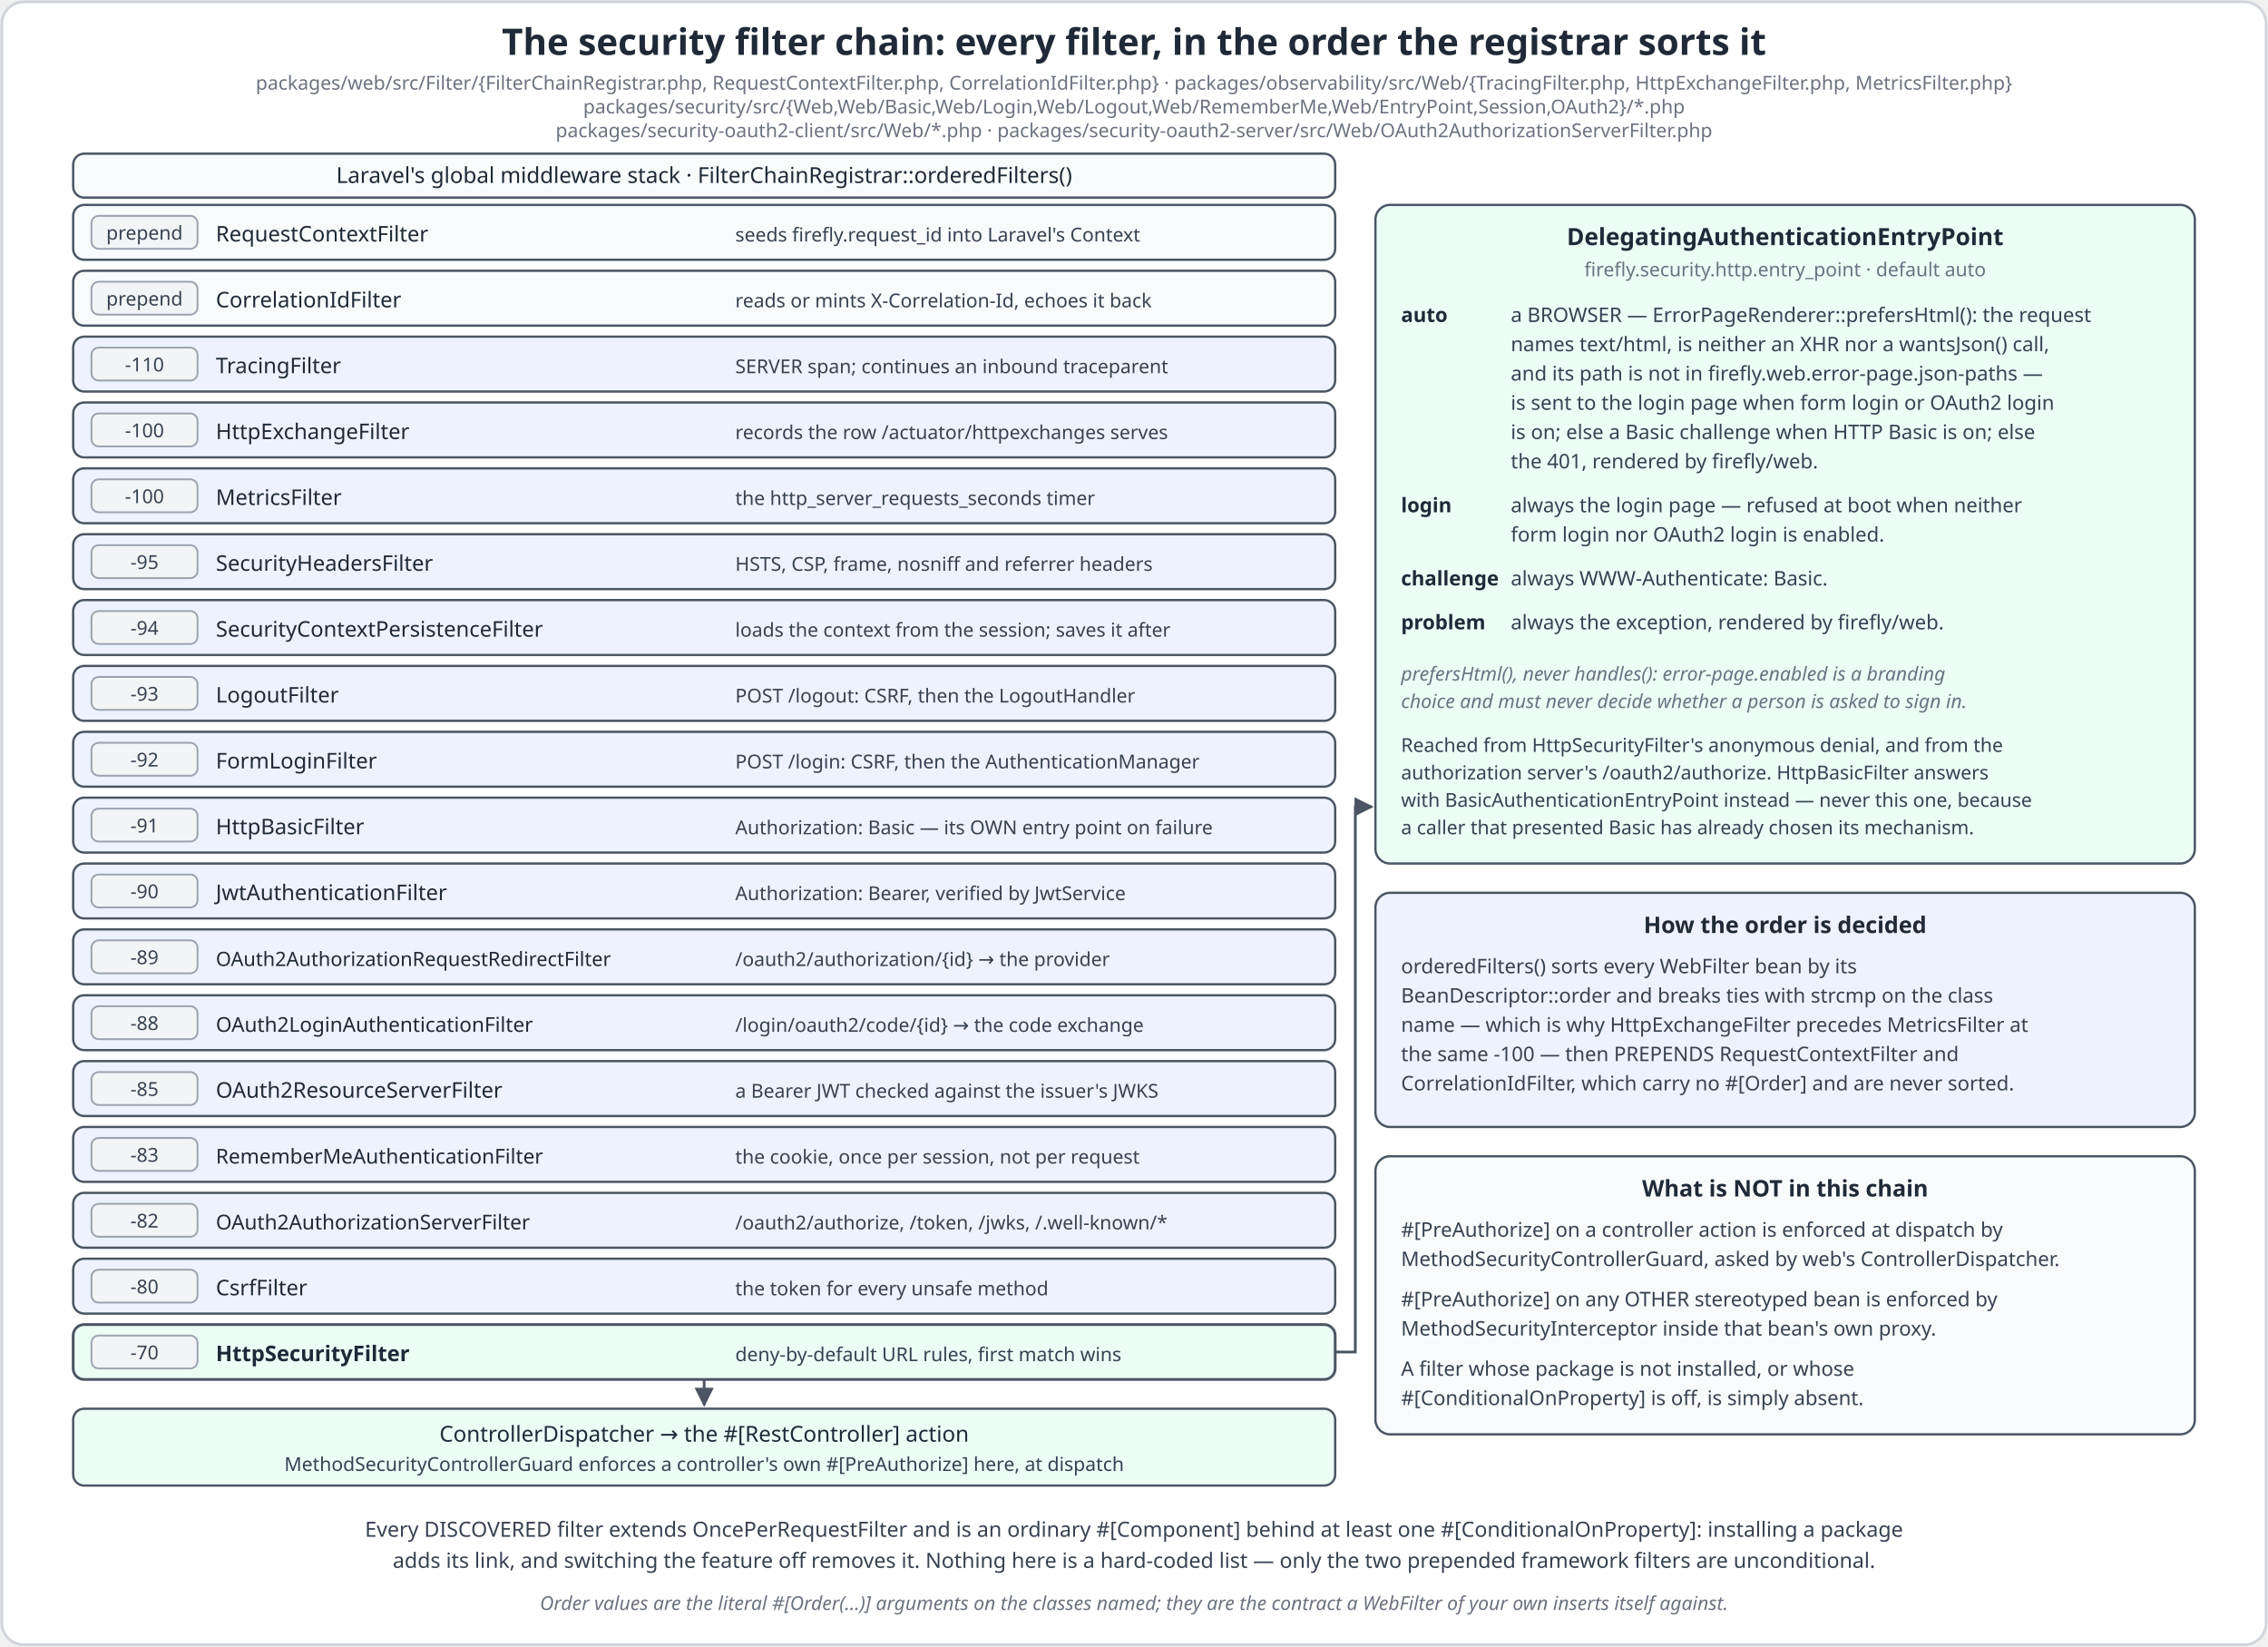
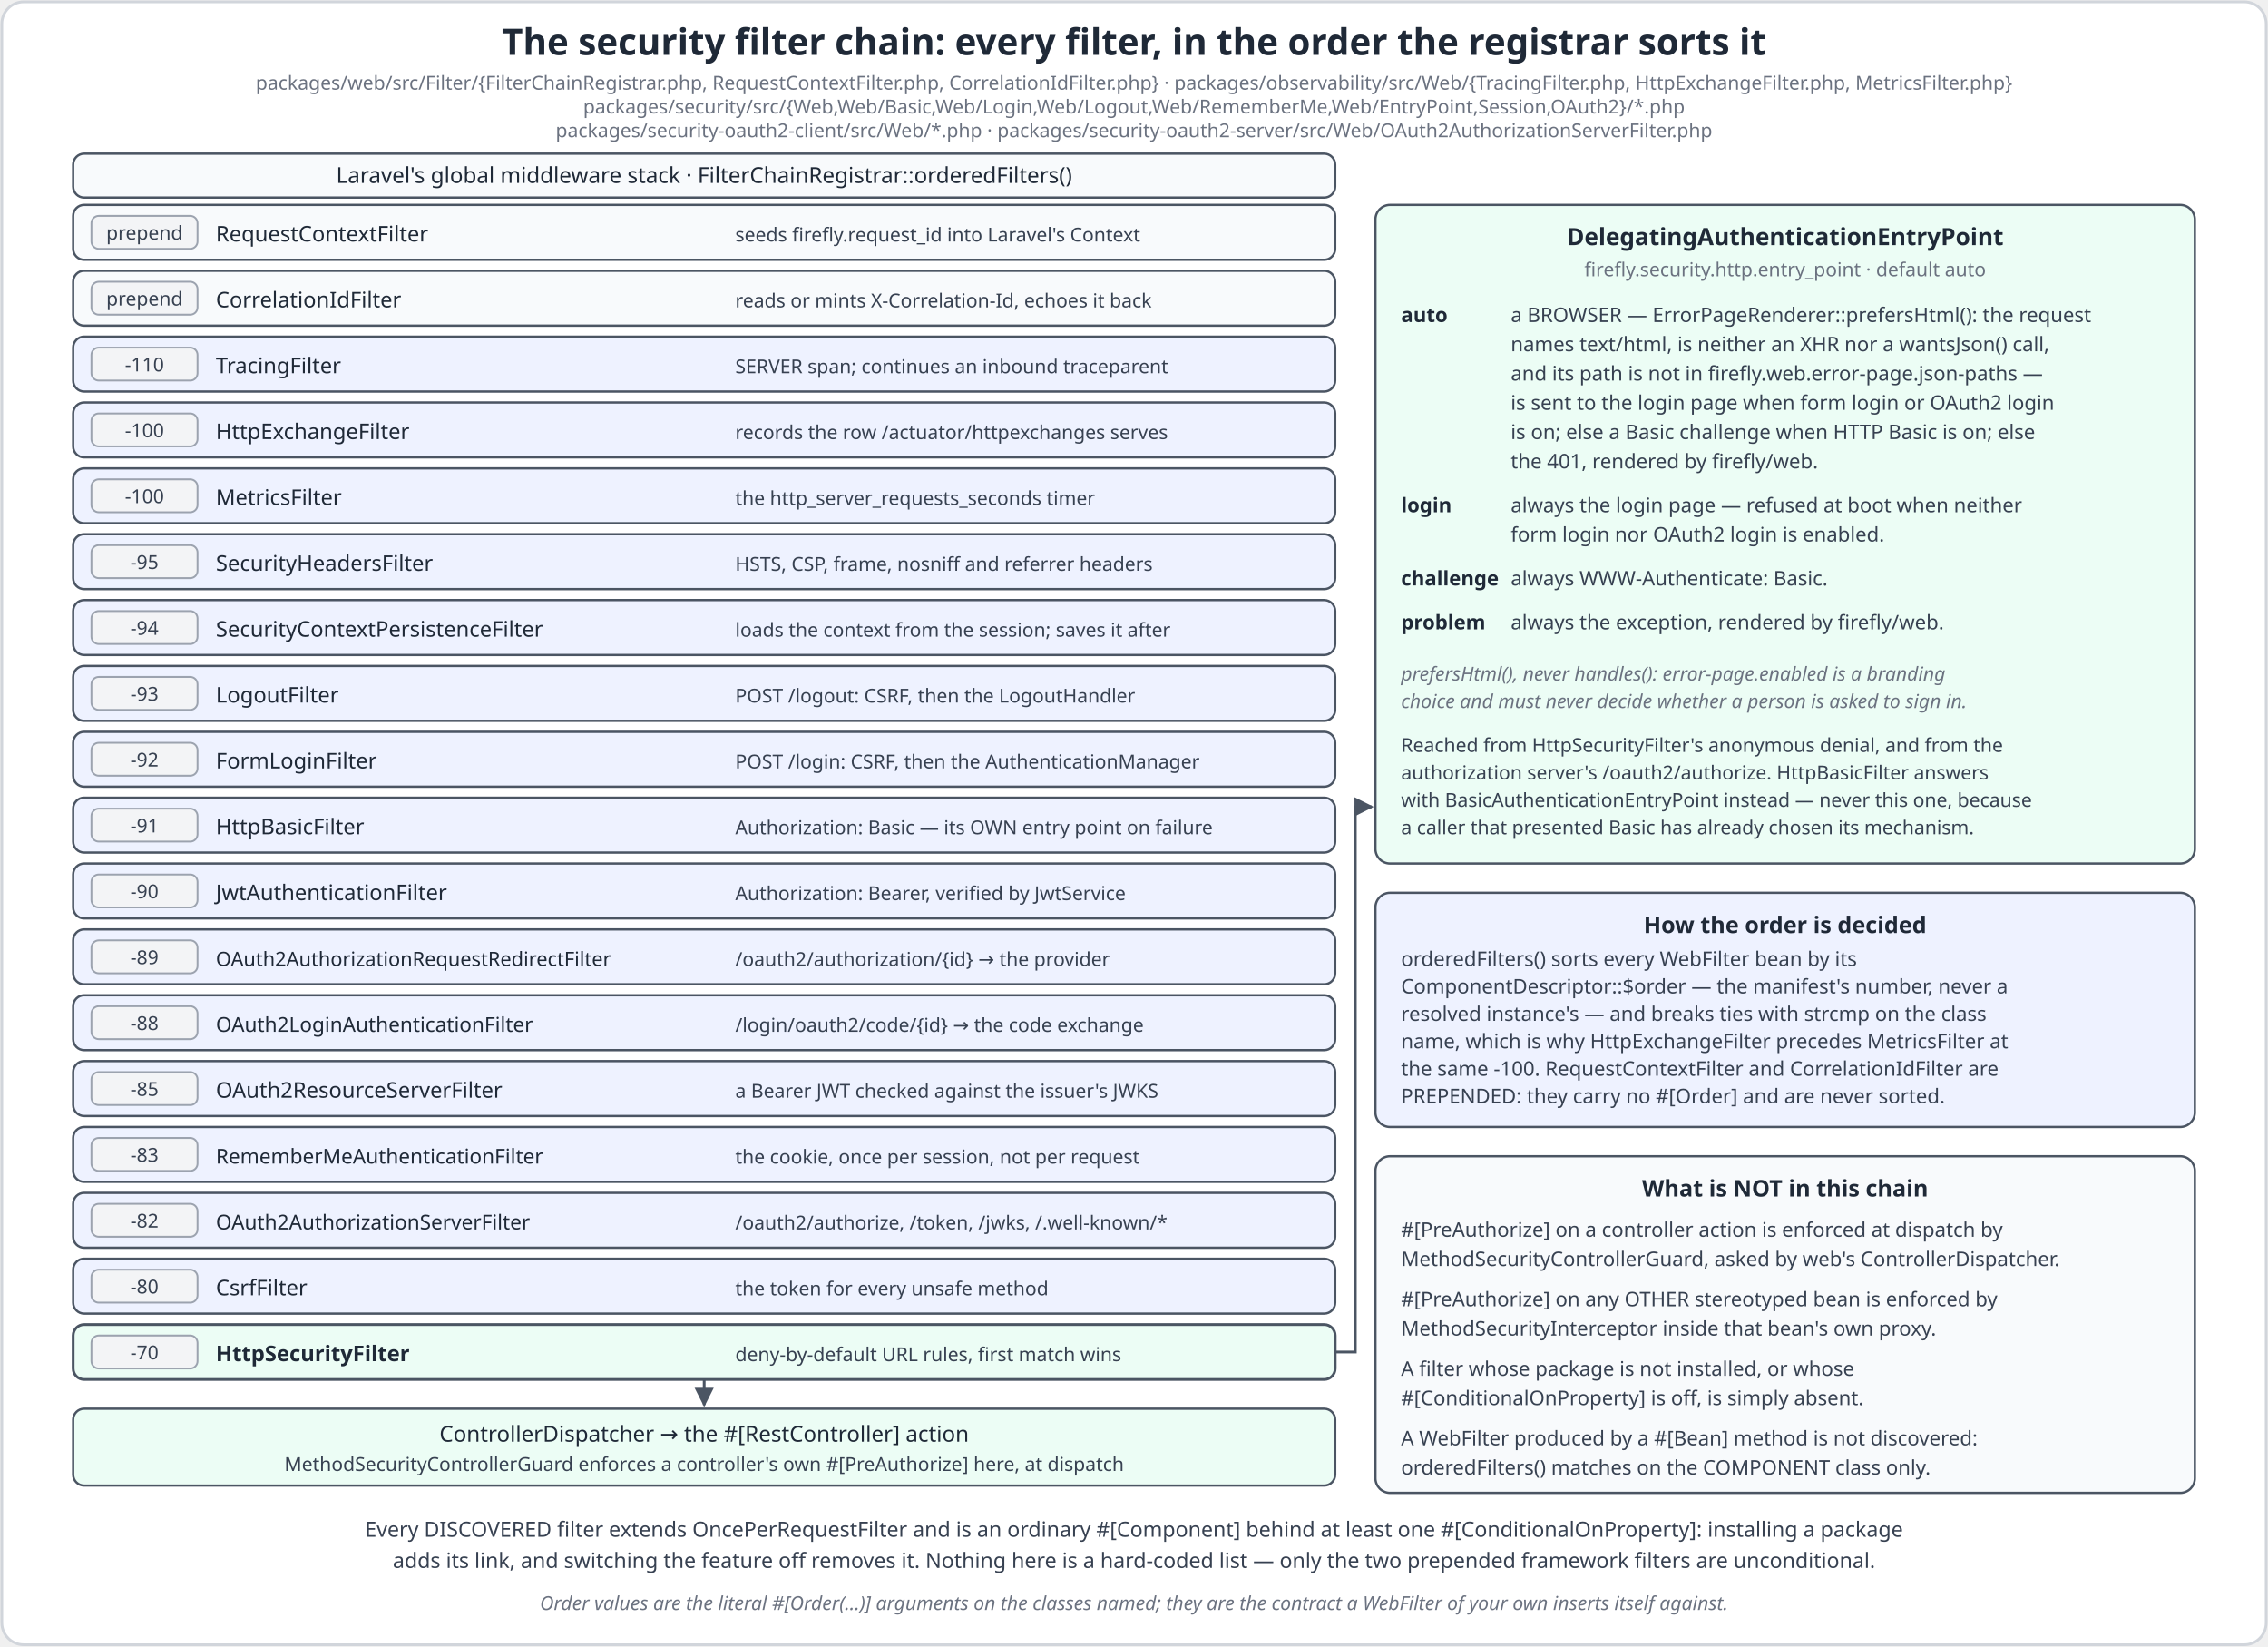
<svg xmlns="http://www.w3.org/2000/svg" viewBox="0 0 1240 900" font-family="sans-serif">
  <defs>
    <marker id="sfc-arrow" viewBox="0 0 10 10" refX="9" refY="5" markerWidth="7" markerHeight="7" orient="auto-start-reverse">
      <path d="M0,0 L10,5 L0,10 z" fill="#4b5563" />
    </marker>
  </defs>
  <rect x="1" y="1" width="1238" height="898" rx="12" fill="#ffffff" stroke="#d1d5db" stroke-width="1.5" />
  <text x="620" y="30" text-anchor="middle" font-size="20" font-weight="bold" fill="#1f2937">The security filter chain: every filter, in the order the registrar sorts it</text>
  <text x="620" y="49" text-anchor="middle" font-size="10.5" fill="#6b7280">packages/web/src/Filter/{FilterChainRegistrar.php, RequestContextFilter.php, CorrelationIdFilter.php} · packages/observability/src/Web/{TracingFilter.php, HttpExchangeFilter.php, MetricsFilter.php}</text>
  <text x="620" y="62" text-anchor="middle" font-size="10.5" fill="#6b7280">packages/security/src/{Web,Web/Basic,Web/Login,Web/Logout,Web/RememberMe,Web/EntryPoint,Session,OAuth2}/*.php</text>
  <text x="620" y="75" text-anchor="middle" font-size="10.5" fill="#6b7280">packages/security-oauth2-client/src/Web/*.php · packages/security-oauth2-server/src/Web/OAuth2AuthorizationServerFilter.php</text>
  <rect x="40" y="84" width="690" height="24" rx="6" fill="#f8fafc" stroke="#4b5563" stroke-width="1.25" />
  <text x="385" y="100" text-anchor="middle" font-size="12" fill="#1f2937">Laravel's global middleware stack · FilterChainRegistrar::orderedFilters()</text>
  <g font-size="11.8" fill="#1f2937">
    <rect x="40" y="112" width="690" height="30" rx="6" fill="#f8fafc" stroke="#4b5563" stroke-width="1.25" />
    <rect x="50" y="118" width="58" height="18" rx="4" fill="#f3f4f6" stroke="#9ca3af" />
    <text x="79" y="131" text-anchor="middle" font-size="10.5" fill="#374151">prepend</text>
    <text x="118" y="132" font-size="11.8">RequestContextFilter</text>
    <text x="402" y="132" font-size="10.5" fill="#374151">seeds firefly.request_id into Laravel's Context</text>
    <rect x="40" y="148" width="690" height="30" rx="6" fill="#f8fafc" stroke="#4b5563" stroke-width="1.25" />
    <rect x="50" y="154" width="58" height="18" rx="4" fill="#f3f4f6" stroke="#9ca3af" />
    <text x="79" y="167" text-anchor="middle" font-size="10.5" fill="#374151">prepend</text>
    <text x="118" y="168" font-size="11.8">CorrelationIdFilter</text>
    <text x="402" y="168" font-size="10.5" fill="#374151">reads or mints X-Correlation-Id, echoes it back</text>
    <rect x="40" y="184" width="690" height="30" rx="6" fill="#eef2ff" stroke="#4b5563" stroke-width="1.25" />
    <rect x="50" y="190" width="58" height="18" rx="4" fill="#f3f4f6" stroke="#9ca3af" />
    <text x="79" y="203" text-anchor="middle" font-size="10.5" fill="#374151">-110</text>
    <text x="118" y="204" font-size="11.8">TracingFilter</text>
    <text x="402" y="204" font-size="10.5" fill="#374151">SERVER span; continues an inbound traceparent</text>
    <rect x="40" y="220" width="690" height="30" rx="6" fill="#eef2ff" stroke="#4b5563" stroke-width="1.25" />
    <rect x="50" y="226" width="58" height="18" rx="4" fill="#f3f4f6" stroke="#9ca3af" />
    <text x="79" y="239" text-anchor="middle" font-size="10.5" fill="#374151">-100</text>
    <text x="118" y="240" font-size="11.8">HttpExchangeFilter</text>
    <text x="402" y="240" font-size="10.5" fill="#374151">records the row /actuator/httpexchanges serves</text>
    <rect x="40" y="256" width="690" height="30" rx="6" fill="#eef2ff" stroke="#4b5563" stroke-width="1.25" />
    <rect x="50" y="262" width="58" height="18" rx="4" fill="#f3f4f6" stroke="#9ca3af" />
    <text x="79" y="275" text-anchor="middle" font-size="10.5" fill="#374151">-100</text>
    <text x="118" y="276" font-size="11.8">MetricsFilter</text>
    <text x="402" y="276" font-size="10.5" fill="#374151">the http_server_requests_seconds timer</text>
    <rect x="40" y="292" width="690" height="30" rx="6" fill="#eef2ff" stroke="#4b5563" stroke-width="1.25" />
    <rect x="50" y="298" width="58" height="18" rx="4" fill="#f3f4f6" stroke="#9ca3af" />
    <text x="79" y="311" text-anchor="middle" font-size="10.5" fill="#374151">-95</text>
    <text x="118" y="312" font-size="11.8">SecurityHeadersFilter</text>
    <text x="402" y="312" font-size="10.5" fill="#374151">HSTS, CSP, frame, nosniff and referrer headers</text>
    <rect x="40" y="328" width="690" height="30" rx="6" fill="#eef2ff" stroke="#4b5563" stroke-width="1.25" />
    <rect x="50" y="334" width="58" height="18" rx="4" fill="#f3f4f6" stroke="#9ca3af" />
    <text x="79" y="347" text-anchor="middle" font-size="10.5" fill="#374151">-94</text>
    <text x="118" y="348" font-size="11.8">SecurityContextPersistenceFilter</text>
    <text x="402" y="348" font-size="10.5" fill="#374151">loads the context from the session; saves it after</text>
    <rect x="40" y="364" width="690" height="30" rx="6" fill="#eef2ff" stroke="#4b5563" stroke-width="1.25" />
    <rect x="50" y="370" width="58" height="18" rx="4" fill="#f3f4f6" stroke="#9ca3af" />
    <text x="79" y="383" text-anchor="middle" font-size="10.5" fill="#374151">-93</text>
    <text x="118" y="384" font-size="11.8">LogoutFilter</text>
    <text x="402" y="384" font-size="10.5" fill="#374151">POST /logout: CSRF, then the LogoutHandler</text>
    <rect x="40" y="400" width="690" height="30" rx="6" fill="#eef2ff" stroke="#4b5563" stroke-width="1.25" />
    <rect x="50" y="406" width="58" height="18" rx="4" fill="#f3f4f6" stroke="#9ca3af" />
    <text x="79" y="419" text-anchor="middle" font-size="10.5" fill="#374151">-92</text>
    <text x="118" y="420" font-size="11.8">FormLoginFilter</text>
    <text x="402" y="420" font-size="10.5" fill="#374151">POST /login: CSRF, then the AuthenticationManager</text>
    <rect x="40" y="436" width="690" height="30" rx="6" fill="#eef2ff" stroke="#4b5563" stroke-width="1.25" />
    <rect x="50" y="442" width="58" height="18" rx="4" fill="#f3f4f6" stroke="#9ca3af" />
    <text x="79" y="455" text-anchor="middle" font-size="10.5" fill="#374151">-91</text>
    <text x="118" y="456" font-size="11.8">HttpBasicFilter</text>
    <text x="402" y="456" font-size="10.5" fill="#374151">Authorization: Basic — its OWN entry point on failure</text>
    <rect x="40" y="472" width="690" height="30" rx="6" fill="#eef2ff" stroke="#4b5563" stroke-width="1.25" />
    <rect x="50" y="478" width="58" height="18" rx="4" fill="#f3f4f6" stroke="#9ca3af" />
    <text x="79" y="491" text-anchor="middle" font-size="10.5" fill="#374151">-90</text>
    <text x="118" y="492" font-size="11.8">JwtAuthenticationFilter</text>
    <text x="402" y="492" font-size="10.5" fill="#374151">Authorization: Bearer, verified by JwtService</text>
    <rect x="40" y="508" width="690" height="30" rx="6" fill="#eef2ff" stroke="#4b5563" stroke-width="1.25" />
    <rect x="50" y="514" width="58" height="18" rx="4" fill="#f3f4f6" stroke="#9ca3af" />
    <text x="79" y="527" text-anchor="middle" font-size="10.5" fill="#374151">-89</text>
    <text x="118" y="528" font-size="10.8">OAuth2AuthorizationRequestRedirectFilter</text>
    <text x="402" y="528" font-size="10.5" fill="#374151">/oauth2/authorization/{id} → the provider</text>
    <rect x="40" y="544" width="690" height="30" rx="6" fill="#eef2ff" stroke="#4b5563" stroke-width="1.25" />
    <rect x="50" y="550" width="58" height="18" rx="4" fill="#f3f4f6" stroke="#9ca3af" />
    <text x="79" y="563" text-anchor="middle" font-size="10.5" fill="#374151">-88</text>
    <text x="118" y="564" font-size="11.2">OAuth2LoginAuthenticationFilter</text>
    <text x="402" y="564" font-size="10.5" fill="#374151">/login/oauth2/code/{id} → the code exchange</text>
    <rect x="40" y="580" width="690" height="30" rx="6" fill="#eef2ff" stroke="#4b5563" stroke-width="1.25" />
    <rect x="50" y="586" width="58" height="18" rx="4" fill="#f3f4f6" stroke="#9ca3af" />
    <text x="79" y="599" text-anchor="middle" font-size="10.5" fill="#374151">-85</text>
    <text x="118" y="600" font-size="11.8">OAuth2ResourceServerFilter</text>
    <text x="402" y="600" font-size="10.5" fill="#374151">a Bearer JWT checked against the issuer's JWKS</text>
    <rect x="40" y="616" width="690" height="30" rx="6" fill="#eef2ff" stroke="#4b5563" stroke-width="1.25" />
    <rect x="50" y="622" width="58" height="18" rx="4" fill="#f3f4f6" stroke="#9ca3af" />
    <text x="79" y="635" text-anchor="middle" font-size="10.5" fill="#374151">-83</text>
    <text x="118" y="636" font-size="11.2">RememberMeAuthenticationFilter</text>
    <text x="402" y="636" font-size="10.5" fill="#374151">the cookie, once per session, not per request</text>
    <rect x="40" y="652" width="690" height="30" rx="6" fill="#eef2ff" stroke="#4b5563" stroke-width="1.25" />
    <rect x="50" y="658" width="58" height="18" rx="4" fill="#f3f4f6" stroke="#9ca3af" />
    <text x="79" y="671" text-anchor="middle" font-size="10.5" fill="#374151">-82</text>
    <text x="118" y="672" font-size="11.2">OAuth2AuthorizationServerFilter</text>
    <text x="402" y="672" font-size="10.5" fill="#374151">/oauth2/authorize, /token, /jwks, /.well-known/*</text>
    <rect x="40" y="688" width="690" height="30" rx="6" fill="#eef2ff" stroke="#4b5563" stroke-width="1.25" />
    <rect x="50" y="694" width="58" height="18" rx="4" fill="#f3f4f6" stroke="#9ca3af" />
    <text x="79" y="707" text-anchor="middle" font-size="10.5" fill="#374151">-80</text>
    <text x="118" y="708" font-size="11.8">CsrfFilter</text>
    <text x="402" y="708" font-size="10.5" fill="#374151">the token for every unsafe method</text>
    <rect x="40" y="724" width="690" height="30" rx="6" fill="#ecfdf5" stroke="#4b5563" stroke-width="1.5" />
    <rect x="50" y="730" width="58" height="18" rx="4" fill="#f3f4f6" stroke="#9ca3af" />
    <text x="79" y="743" text-anchor="middle" font-size="10.5" fill="#374151">-70</text>
    <text x="118" y="744" font-size="11.8" font-weight="bold">HttpSecurityFilter</text>
    <text x="402" y="744" font-size="10.5" fill="#374151">deny-by-default URL rules, first match wins</text>
  </g>
  <line x1="385" y1="754" x2="385" y2="768" stroke="#4b5563" stroke-width="1.5" marker-end="url(#sfc-arrow)" />
  <rect x="40" y="770" width="690" height="42" rx="6" fill="#ecfdf5" stroke="#4b5563" stroke-width="1.25" />
  <text x="385" y="788" text-anchor="middle" font-size="12" fill="#1f2937">ControllerDispatcher → the #[RestController] action</text>
  <text x="385" y="804" text-anchor="middle" font-size="10.5" fill="#374151">MethodSecurityControllerGuard enforces a controller's own #[PreAuthorize] here, at dispatch</text>
  <polyline points="730,739 741,739 741,441 750,441" fill="none" stroke="#4b5563" stroke-width="1.5" marker-end="url(#sfc-arrow)" />
  <rect x="752" y="112" width="448" height="360" rx="8" fill="#ecfdf5" stroke="#4b5563" stroke-width="1.25" />
  <text x="976" y="134" text-anchor="middle" font-size="13" font-weight="bold" fill="#1f2937">DelegatingAuthenticationEntryPoint</text>
  <text x="976" y="151" text-anchor="middle" font-size="10.5" fill="#6b7280">firefly.security.http.entry_point · default auto</text>
  <g font-size="11" fill="#374151">
    <text x="766" y="176" font-weight="bold" fill="#1f2937">auto</text>
    <text x="826" y="176">a BROWSER — ErrorPageRenderer::prefersHtml(): the request</text>
    <text x="826" y="192">names text/html, is neither an XHR nor a wantsJson() call,</text>
    <text x="826" y="208">and its path is not in firefly.web.error-page.json-paths —</text>
    <text x="826" y="224">is sent to the login page when form login or OAuth2 login</text>
    <text x="826" y="240">is on; else a Basic challenge when HTTP Basic is on; else</text>
    <text x="826" y="256">the 401, rendered by firefly/web.</text>
    <text x="766" y="280" font-weight="bold" fill="#1f2937">login</text>
    <text x="826" y="280">always the login page — refused at boot when neither</text>
    <text x="826" y="296">form login nor OAuth2 login is enabled.</text>
    <text x="766" y="320" font-weight="bold" fill="#1f2937">challenge</text>
    <text x="826" y="320">always WWW-Authenticate: Basic.</text>
    <text x="766" y="344" font-weight="bold" fill="#1f2937">problem</text>
    <text x="826" y="344">always the exception, rendered by firefly/web.</text>
  </g>
  <text x="766" y="372" font-size="10.5" fill="#6b7280" font-style="italic">prefersHtml(), never handles(): error-page.enabled is a branding</text>
  <text x="766" y="387" font-size="10.5" fill="#6b7280" font-style="italic">choice and must never decide whether a person is asked to sign in.</text>
  <text x="766" y="411" font-size="10.5" fill="#374151">Reached from HttpSecurityFilter's anonymous denial, and from the</text>
  <text x="766" y="426" font-size="10.5" fill="#374151">authorization server's /oauth2/authorize. HttpBasicFilter answers</text>
  <text x="766" y="441" font-size="10.5" fill="#374151">with BasicAuthenticationEntryPoint instead — never this one, because</text>
  <text x="766" y="456" font-size="10.5" fill="#374151">a caller that presented Basic has already chosen its mechanism.</text>
  <rect x="752" y="488" width="448" height="128" rx="8" fill="#eef2ff" stroke="#4b5563" stroke-width="1.25" />
  <text x="976" y="510" text-anchor="middle" font-size="12.5" font-weight="bold" fill="#1f2937">How the order is decided</text>
  <g font-size="11" fill="#374151">
-     <text x="766" y="532">orderedFilters() sorts every WebFilter bean by its</text>
-     <text x="766" y="548">BeanDescriptor::order and breaks ties with strcmp on the class</text>
-     <text x="766" y="564">name — which is why HttpExchangeFilter precedes MetricsFilter at</text>
-     <text x="766" y="580">the same -100 — then PREPENDS RequestContextFilter and</text>
-     <text x="766" y="596">CorrelationIdFilter, which carry no #[Order] and are never sorted.</text>
+     <text x="766" y="528">orderedFilters() sorts every WebFilter bean by its</text>
+     <text x="766" y="543">ComponentDescriptor::$order — the manifest's number, never a</text>
+     <text x="766" y="558">resolved instance's — and breaks ties with strcmp on the class</text>
+     <text x="766" y="573">name, which is why HttpExchangeFilter precedes MetricsFilter at</text>
+     <text x="766" y="588">the same -100. RequestContextFilter and CorrelationIdFilter are</text>
+     <text x="766" y="603">PREPENDED: they carry no #[Order] and are never sorted.</text>
  </g>
-   <rect x="752" y="632" width="448" height="152" rx="8" fill="#f8fafc" stroke="#4b5563" stroke-width="1.25" />
+   <rect x="752" y="632" width="448" height="184" rx="8" fill="#f8fafc" stroke="#4b5563" stroke-width="1.25" />
  <text x="976" y="654" text-anchor="middle" font-size="12.5" font-weight="bold" fill="#1f2937">What is NOT in this chain</text>
  <g font-size="11" fill="#374151">
    <text x="766" y="676">#[PreAuthorize] on a controller action is enforced at dispatch by</text>
    <text x="766" y="692">MethodSecurityControllerGuard, asked by web's ControllerDispatcher.</text>
    <text x="766" y="714">#[PreAuthorize] on any OTHER stereotyped bean is enforced by</text>
    <text x="766" y="730">MethodSecurityInterceptor inside that bean's own proxy.</text>
    <text x="766" y="752">A filter whose package is not installed, or whose</text>
    <text x="766" y="768">#[ConditionalOnProperty] is off, is simply absent.</text>
+     <text x="766" y="790">A WebFilter produced by a #[Bean] method is not discovered:</text>
+     <text x="766" y="806">orderedFilters() matches on the COMPONENT class only.</text>
  </g>
  <text x="620" y="840" text-anchor="middle" font-size="11.5" fill="#374151">Every DISCOVERED filter extends OncePerRequestFilter and is an ordinary #[Component] behind at least one #[ConditionalOnProperty]: installing a package</text>
  <text x="620" y="857" text-anchor="middle" font-size="11.5" fill="#374151">adds its link, and switching the feature off removes it. Nothing here is a hard-coded list — only the two prepended framework filters are unconditional.</text>
  <text x="620" y="880" text-anchor="middle" font-size="10.5" fill="#6b7280" font-style="italic">Order values are the literal #[Order(...)] arguments on the classes named; they are the contract a WebFilter of your own inserts itself against.</text>
</svg>
